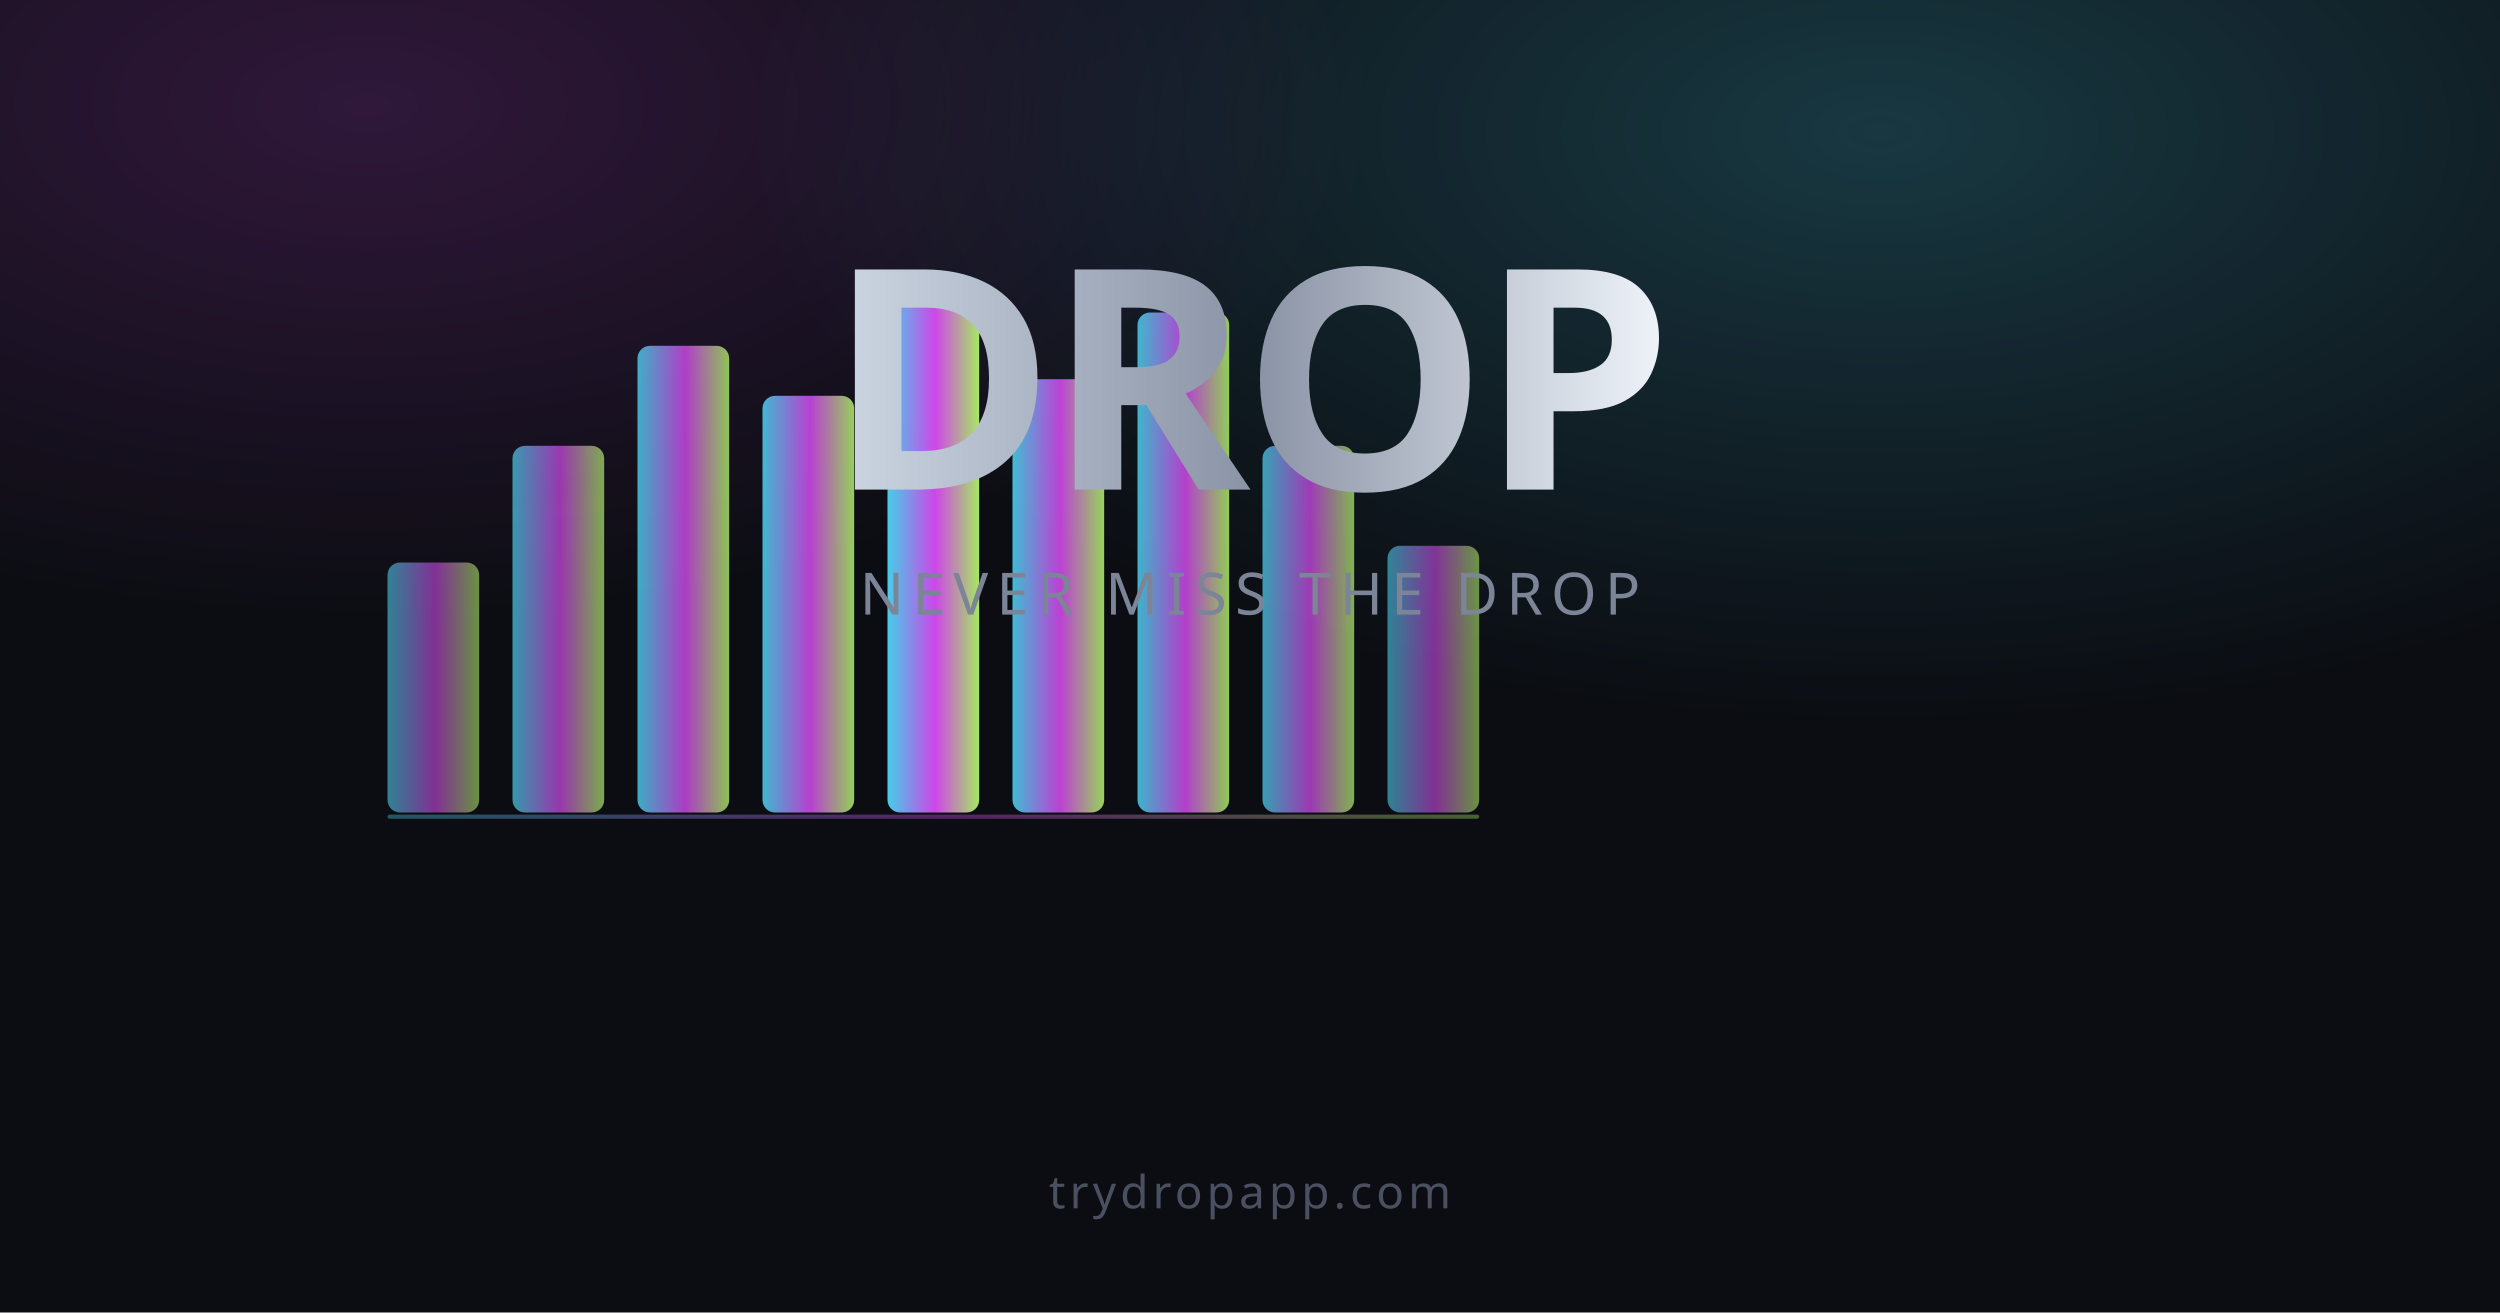
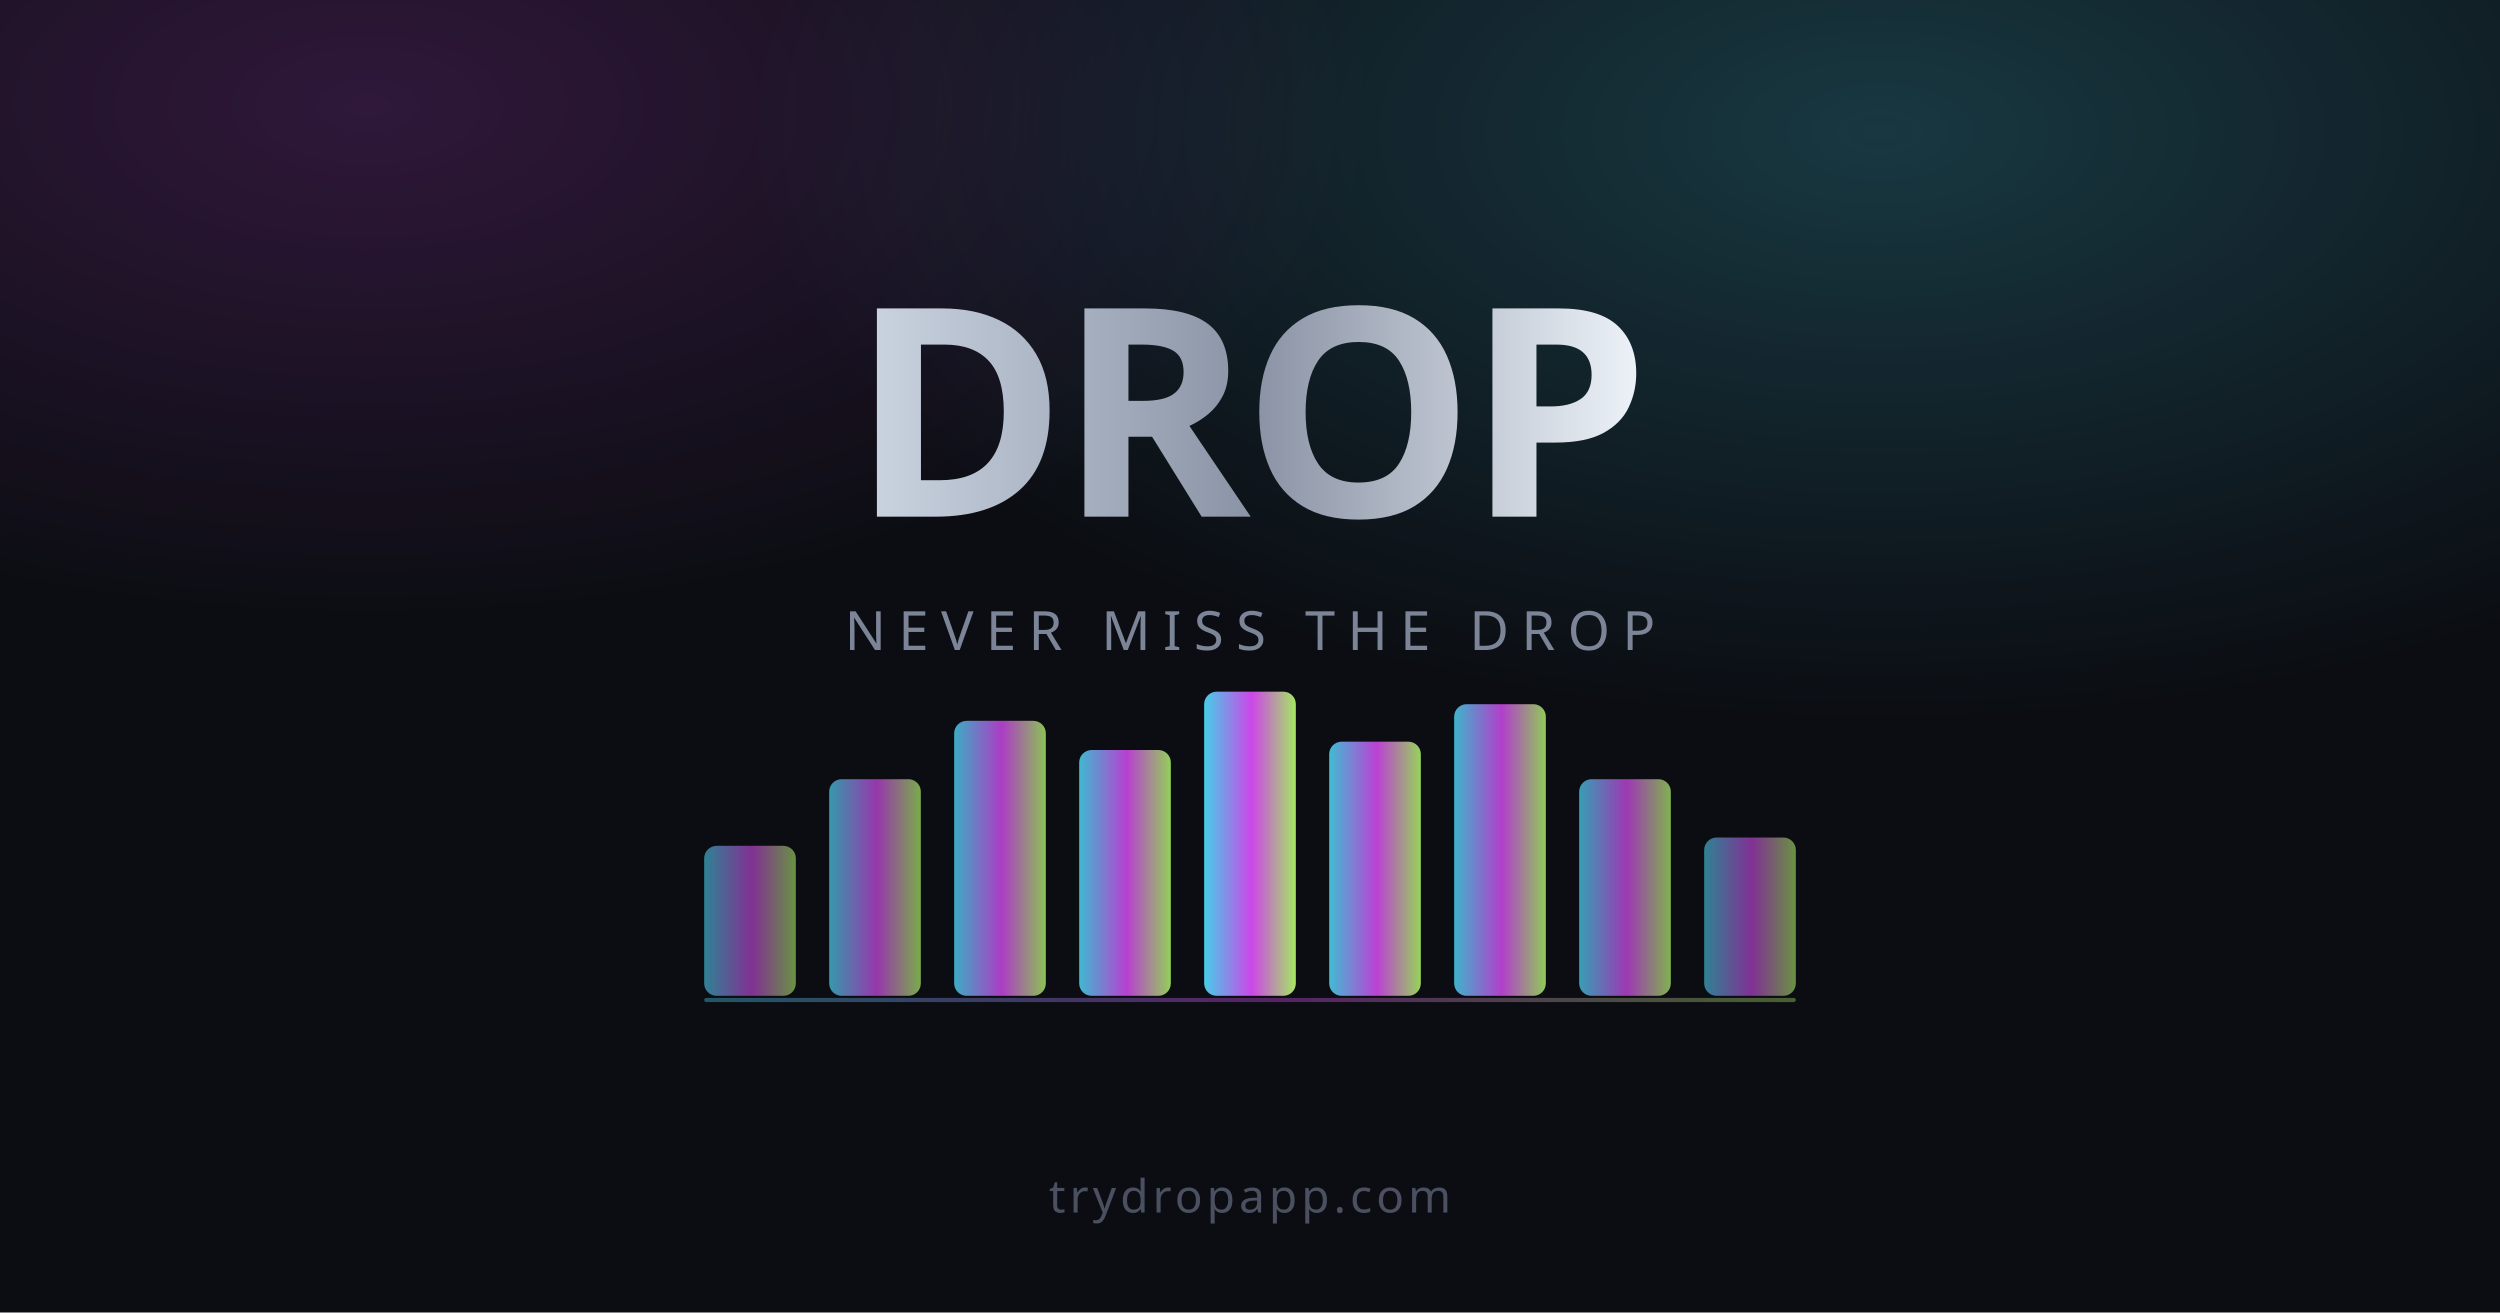
<svg xmlns="http://www.w3.org/2000/svg" viewBox="0 0 1200 630" width="1200" height="630">
  <defs>
    <linearGradient id="grad" x1="0" y1="0" x2="1" y2="0">
      <stop offset="0%" stop-color="#4DE2FF" />
      <stop offset="52%" stop-color="#E24DFF" />
      <stop offset="100%" stop-color="#B6FF6A" />
    </linearGradient>
    <linearGradient id="chrome" x1="0" y1="0" x2="1" y2="0">
      <stop offset="0%" stop-color="#C9D2DF" />
      <stop offset="50%" stop-color="#8A93A5" />
      <stop offset="100%" stop-color="#EDF2F8" />
    </linearGradient>
    <radialGradient id="glow-cyan" cx="75%" cy="10%" r="45%">
      <stop offset="0%" stop-color="#4DE2FF" stop-opacity="0.20" />
      <stop offset="100%" stop-color="#4DE2FF" stop-opacity="0" />
    </radialGradient>
    <radialGradient id="glow-magenta" cx="15%" cy="8%" r="40%">
      <stop offset="0%" stop-color="#E24DFF" stop-opacity="0.17" />
      <stop offset="100%" stop-color="#E24DFF" stop-opacity="0" />
    </radialGradient>
  </defs>
  <rect width="1200" height="630" fill="#0B0D12" />
  <rect width="1200" height="630" fill="url(#glow-cyan)" />
  <rect width="1200" height="630" fill="url(#glow-magenta)" />
-   <g transform="translate(186,390)">
-     <rect x="0" y="-120" width="44" height="120" rx="6" fill="url(#grad)" opacity="0.55" />
-     <rect x="60" y="-176" width="44" height="176" rx="6" fill="url(#grad)" opacity="0.65" />
-     <rect x="120" y="-224" width="44" height="224" rx="6" fill="url(#grad)" opacity="0.75" />
-     <rect x="180" y="-200" width="44" height="200" rx="6" fill="url(#grad)" opacity="0.80" />
-     <rect x="240" y="-248" width="44" height="248" rx="6" fill="url(#grad)" opacity="0.90" />
-     <rect x="300" y="-208" width="44" height="208" rx="6" fill="url(#grad)" opacity="0.82" />
-     <rect x="360" y="-240" width="44" height="240" rx="6" fill="url(#grad)" opacity="0.78" />
-     <rect x="420" y="-176" width="44" height="176" rx="6" fill="url(#grad)" opacity="0.68" />
-     <rect x="480" y="-128" width="44" height="128" rx="6" fill="url(#grad)" opacity="0.55" />
+   <text x="600" y="248" font-family="'Space Grotesk', system-ui, sans-serif" font-size="140" font-weight="700" letter-spacing="-4" text-anchor="middle" fill="url(#chrome)">DROP</text>
+   <text x="600" y="312" font-family="'Space Grotesk', system-ui, sans-serif" font-size="26" font-weight="500" letter-spacing="6" text-anchor="middle" fill="#7C8597">NEVER MISS THE DROP</text>
+   <g transform="translate(338,478)">
+     <rect x="0" y="-72" width="44" height="72" rx="6" fill="url(#grad)" opacity="0.55" />
+     <rect x="60" y="-104" width="44" height="104" rx="6" fill="url(#grad)" opacity="0.65" />
+     <rect x="120" y="-132" width="44" height="132" rx="6" fill="url(#grad)" opacity="0.75" />
+     <rect x="180" y="-118" width="44" height="118" rx="6" fill="url(#grad)" opacity="0.80" />
+     <rect x="240" y="-146" width="44" height="146" rx="6" fill="url(#grad)" opacity="0.90" />
+     <rect x="300" y="-122" width="44" height="122" rx="6" fill="url(#grad)" opacity="0.82" />
+     <rect x="360" y="-140" width="44" height="140" rx="6" fill="url(#grad)" opacity="0.78" />
+     <rect x="420" y="-104" width="44" height="104" rx="6" fill="url(#grad)" opacity="0.68" />
+     <rect x="480" y="-76" width="44" height="76" rx="6" fill="url(#grad)" opacity="0.55" />
    <rect x="0" y="1" width="524" height="2" rx="1" fill="url(#grad)" opacity="0.35" />
  </g>
-   <text x="600" y="235" font-family="'Space Grotesk', system-ui, sans-serif" font-size="148" font-weight="700" letter-spacing="-4" text-anchor="middle" fill="url(#chrome)">DROP</text>
-   <text x="600" y="295" font-family="'Space Grotesk', system-ui, sans-serif" font-size="28" font-weight="500" letter-spacing="4" text-anchor="middle" fill="#7C8597" text-transform="uppercase">NEVER MISS THE DROP</text>
-   <text x="600" y="580" font-family="'Space Grotesk', system-ui, sans-serif" font-size="22" font-weight="500" letter-spacing="2" text-anchor="middle" fill="#4A5060">trydropapp.com</text>
+   <text x="600" y="582" font-family="'Space Grotesk', system-ui, sans-serif" font-size="22" font-weight="500" letter-spacing="2" text-anchor="middle" fill="#4A5060">trydropapp.com</text>
</svg>
